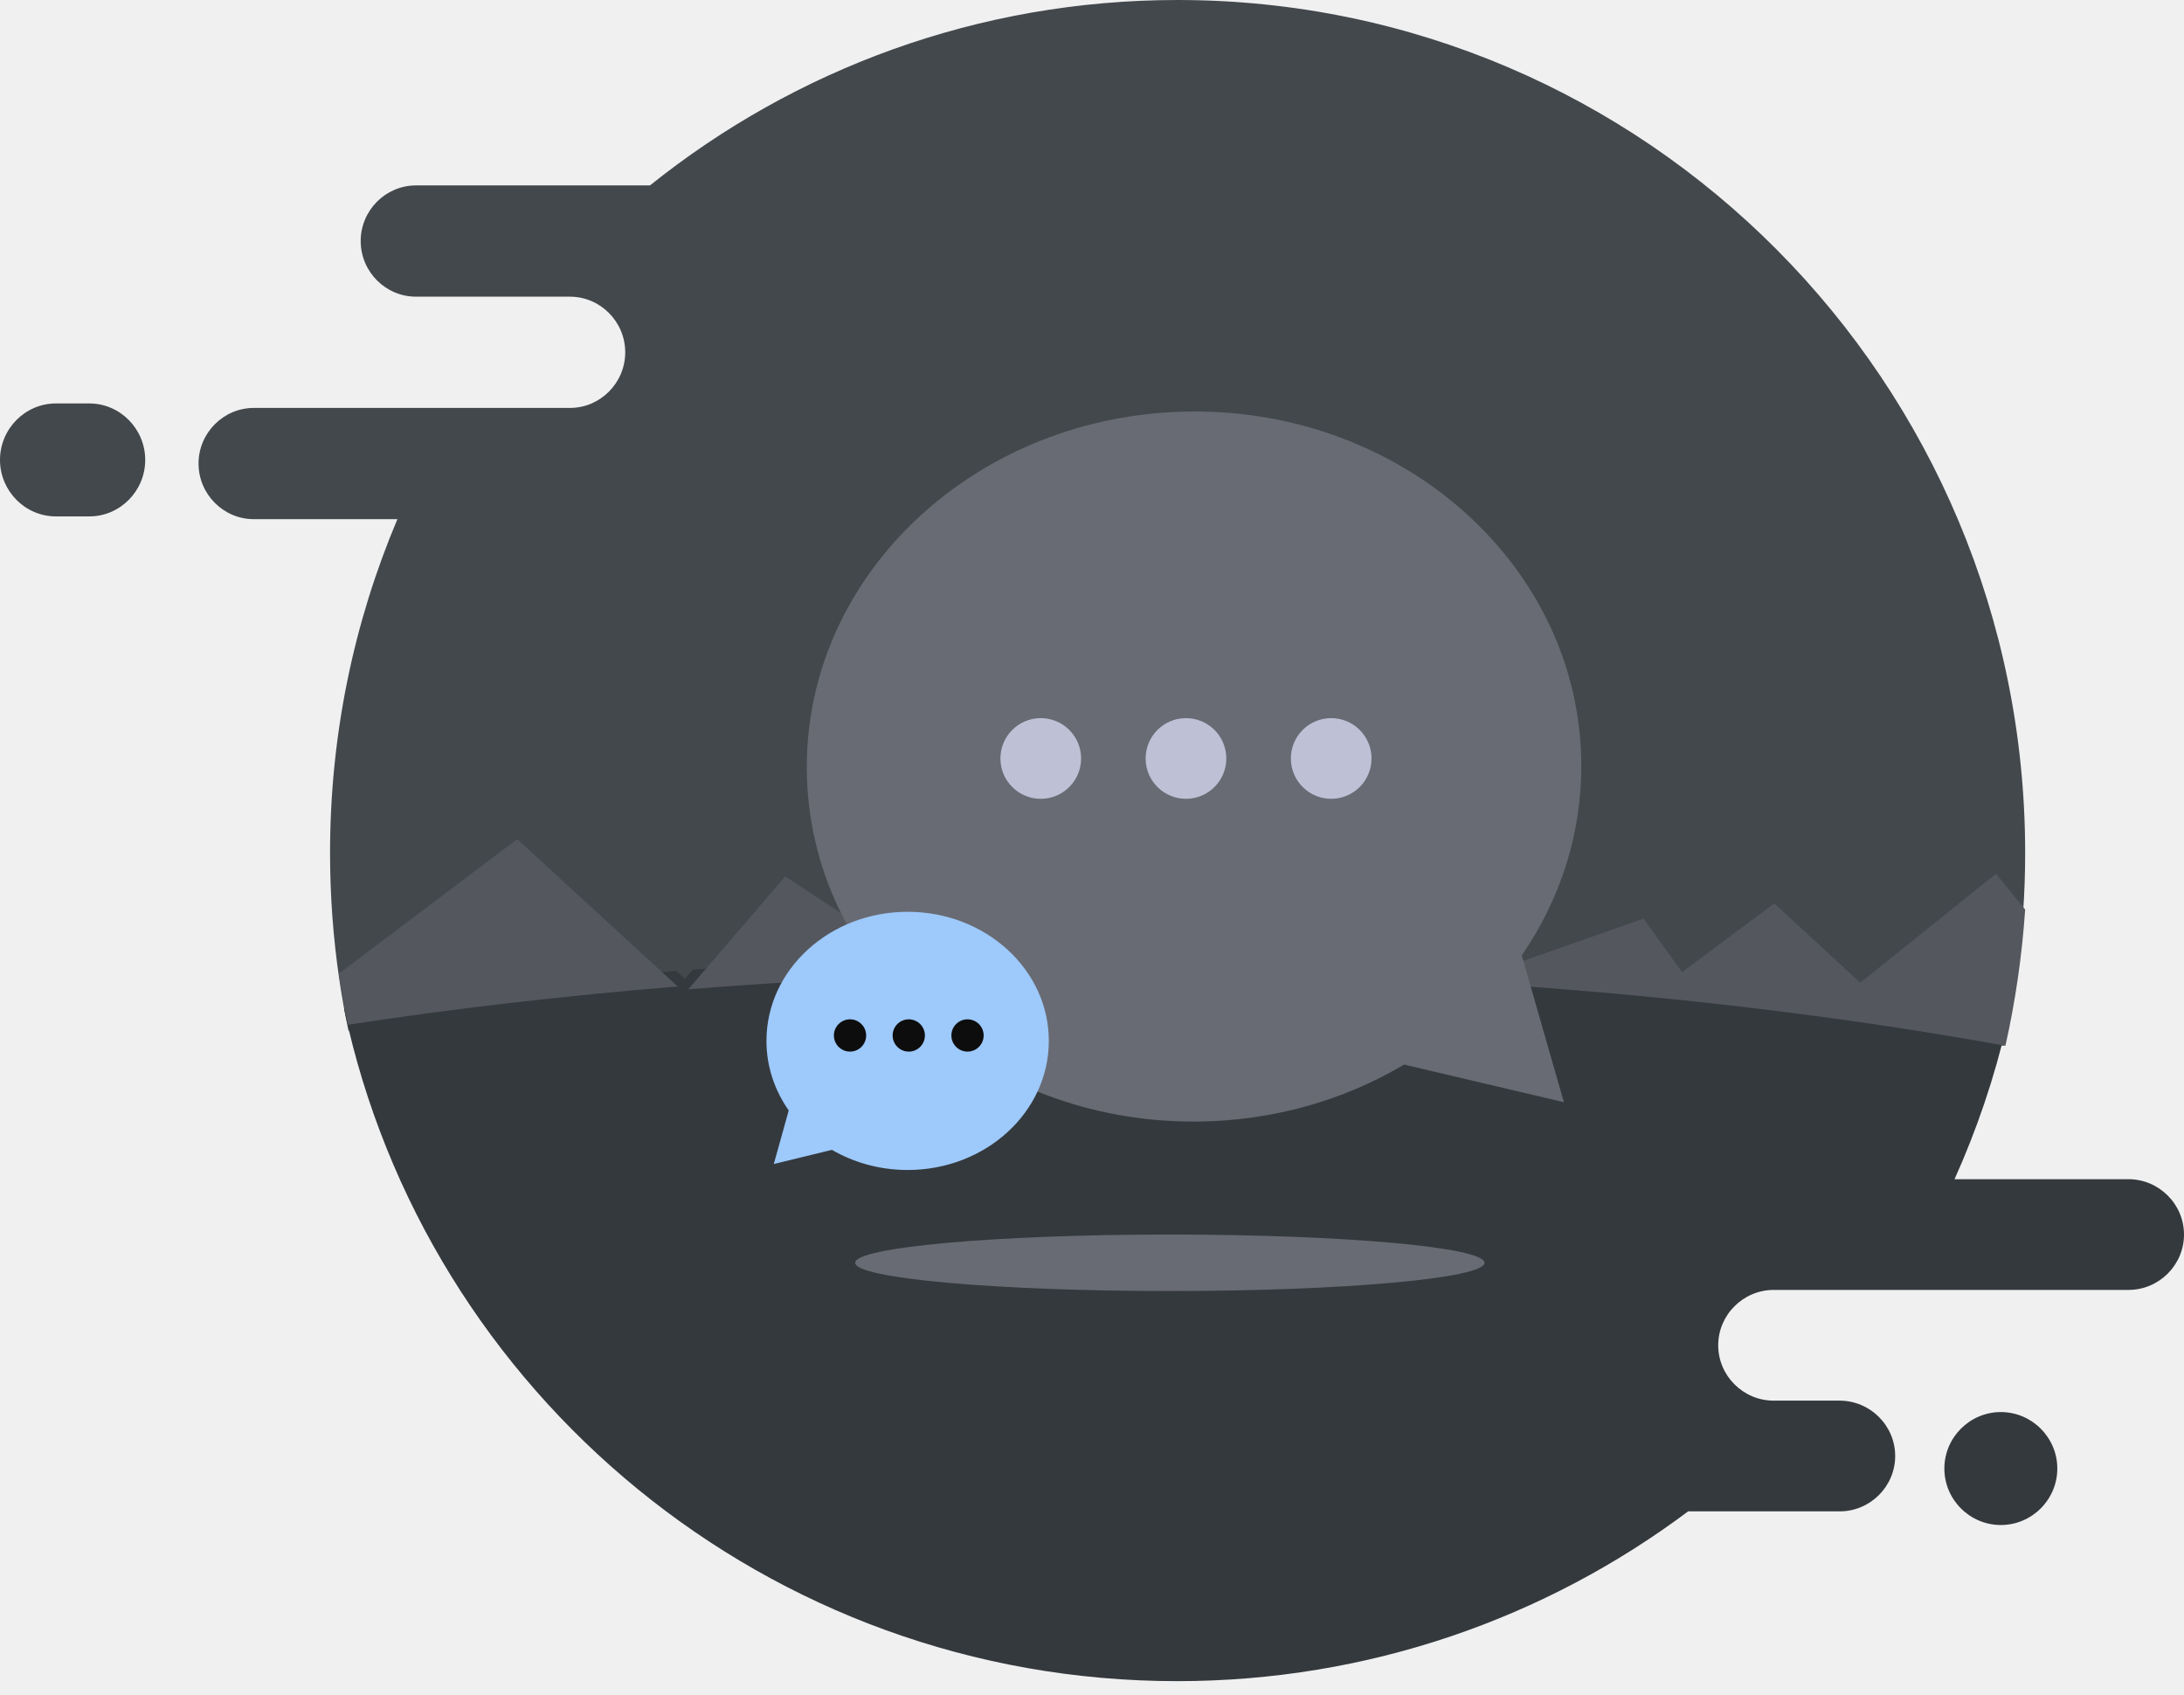
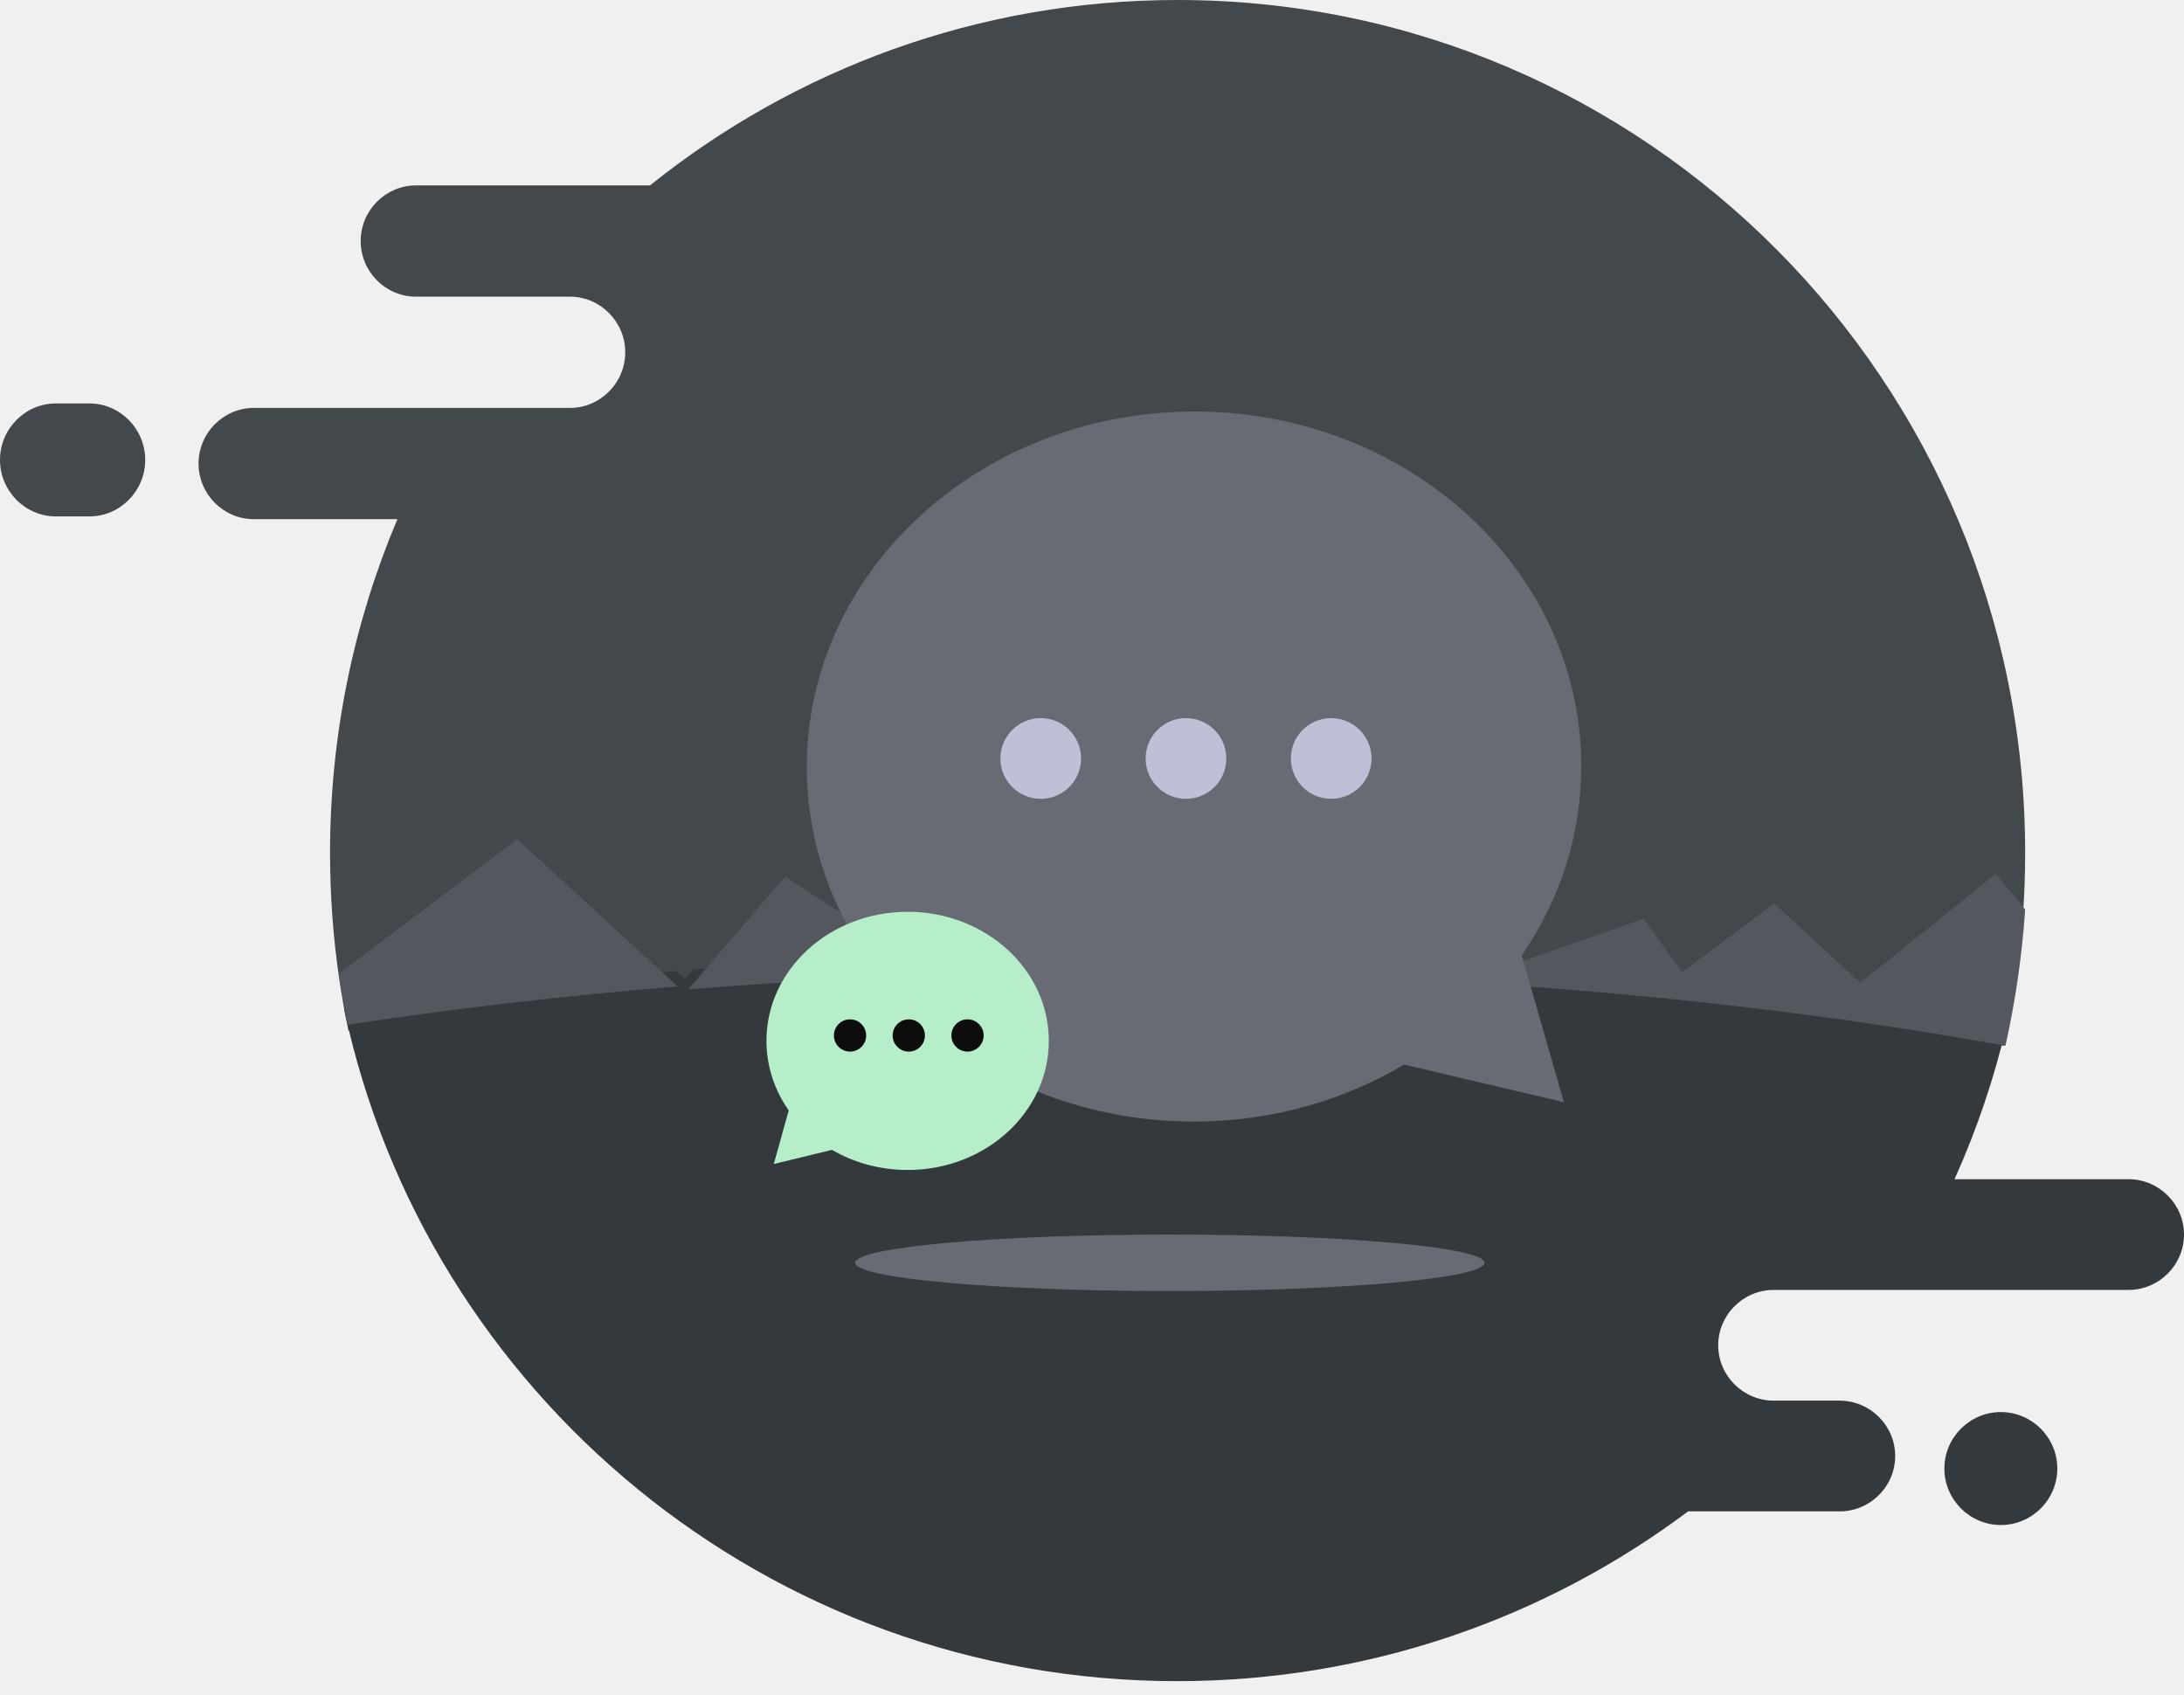
<svg xmlns="http://www.w3.org/2000/svg" width="495" height="384" viewBox="0 0 495 384" fill="none">
  <g id="No Chat History">
    <path id="Fill 1" fill-rule="evenodd" clip-rule="evenodd" d="M266.903 0C221.687 0 180.128 15.72 147.313 42.02H94.277C87.387 42.02 81.749 47.693 81.749 54.626C81.749 61.559 87.387 67.232 94.277 67.232H121.268H129.178C136.068 67.232 141.706 72.904 141.706 79.838C141.706 83.3 140.294 86.46 138.023 88.737C135.759 91.023 132.619 92.444 129.178 92.444H112.303H102.986H57.528C50.638 92.444 45 98.116 45 105.049C45 111.983 50.638 117.655 57.528 117.655H90.071C80.247 140.886 74.806 166.446 74.806 193.291C74.806 203.031 75.524 212.603 76.902 221.957C77.479 225.865 78.172 229.739 78.982 233.571C102.618 229.932 127.691 227.008 153.866 224.873L155.837 226.68L157.692 224.571C189.137 222.108 222.144 220.797 256.187 220.797C328.516 220.797 396.201 226.714 454.072 237C456.302 227.268 457.806 217.259 458.516 207.023C458.841 202.485 459 197.905 459 193.291C459 86.536 372.999 0 266.903 0Z" fill="#43484C" />
    <path id="Fill 3" fill-rule="evenodd" clip-rule="evenodd" d="M20.247 91.428H12.668C5.7 91.428 0 97.188 0 104.228C0 111.268 5.7 117.028 12.668 117.028H20.247C27.214 117.028 32.914 111.268 32.914 104.228C32.914 97.188 27.214 91.428 20.247 91.428Z" fill="#43484C" />
    <g id="Group 7">
      <mask id="mask0_201_141" style="mask-type:luminance" maskUnits="userSpaceOnUse" x="78" y="219" width="417" height="165">
        <path id="Clip 6" fill-rule="evenodd" clip-rule="evenodd" d="M495 219V384H286.5H78V219H495Z" fill="white" />
      </mask>
      <g mask="url(#mask0_201_141)">
        <path id="Fill 5" fill-rule="evenodd" clip-rule="evenodd" d="M495 279.775C495 286.675 489.336 292.321 482.413 292.321H402.016C398.559 292.321 395.405 293.734 393.131 296.009C390.849 298.276 389.43 301.421 389.43 304.867C389.43 311.768 395.094 317.413 402.016 317.413H416.954C420.41 317.413 423.566 318.827 425.84 321.102C428.122 323.369 429.54 326.514 429.54 329.96C429.54 336.86 423.876 342.506 416.954 342.506H382.608C350.344 366.662 310.251 380.981 266.802 380.981C174.004 380.981 96.503 315.699 78 228.695C101.747 225.073 126.937 222.162 153.235 220.038L155.215 221.836L157.079 219.736C188.671 217.286 221.833 215.981 256.036 215.981C328.703 215.981 396.705 221.869 454.847 232.107C452.02 244.302 448.026 256.045 442.991 267.228H482.413C485.879 267.228 489.017 268.642 491.3 270.917C493.582 273.184 495 276.328 495 279.775Z" fill="#34393D" />
      </g>
    </g>
    <path id="Fill 8" fill-rule="evenodd" clip-rule="evenodd" d="M459 206.12C458.285 216.665 456.771 226.975 454.525 237C396.235 226.404 328.06 220.31 255.208 220.31C220.919 220.31 187.673 221.66 156 224.196L177.965 198.615L212.134 221.028L258.388 208.19L337.959 220.31L372.503 208.19L381.252 220.31L402.126 204.736L421.632 222.707L452.396 198L459 206.12Z" fill="#55575E" />
    <path id="Fill 10" fill-rule="evenodd" clip-rule="evenodd" d="M344.905 216.502C353.565 203.915 358.526 188.987 358.397 173.012C358.043 128.578 318.46 92.873 269.986 93.26C221.512 93.648 182.505 129.983 182.86 174.416C183.214 218.849 222.798 254.555 271.271 254.168C288.59 254.03 304.7 249.3 318.238 241.253L354.454 249.78L344.905 216.502Z" fill="#686B73" />
    <path id="Fill 12" fill-rule="evenodd" clip-rule="evenodd" d="M245.029 171.813C245.069 176.862 241.008 180.988 235.959 181.028C230.909 181.069 226.783 177.008 226.743 171.959C226.703 166.909 230.763 162.784 235.813 162.743C240.861 162.703 244.987 166.763 245.029 171.813Z" fill="#BEC0D6" />
    <path id="Fill 14" fill-rule="evenodd" clip-rule="evenodd" d="M277.942 171.812C277.982 176.862 273.922 180.988 268.872 181.028C263.822 181.068 259.696 177.008 259.657 171.959C259.616 166.909 263.677 162.783 268.726 162.743C273.775 162.703 277.901 166.763 277.942 171.812Z" fill="#BEC0D6" />
    <path id="Fill 16" fill-rule="evenodd" clip-rule="evenodd" d="M310.856 171.812C310.897 176.861 306.836 180.987 301.786 181.028C296.737 181.068 292.611 177.008 292.571 171.958C292.53 166.908 296.591 162.783 301.641 162.743C306.689 162.702 310.815 166.763 310.856 171.812Z" fill="#BEC0D6" />
    <path id="Fill 20" fill-rule="evenodd" clip-rule="evenodd" d="M173.714 235.887C173.714 241.693 175.571 247.099 178.763 251.649L175.376 263.789L188.564 260.581C193.523 263.465 199.402 265.143 205.714 265.143C223.388 265.143 237.714 252.044 237.714 235.887C237.714 219.728 223.388 206.629 205.714 206.629C188.041 206.629 173.714 219.728 173.714 235.887Z" fill="url(#paint0_linear_201_141)" />
    <g id="Frame 148">
      <path id="Fill 26" fill-rule="evenodd" clip-rule="evenodd" d="M189 234.658C189 236.677 190.637 238.314 192.657 238.314C194.676 238.314 196.314 236.677 196.314 234.658C196.314 232.638 194.676 231 192.657 231C190.637 231 189 232.638 189 234.658Z" fill="#0D0D0D" />
      <path id="Fill 24" fill-rule="evenodd" clip-rule="evenodd" d="M202.314 234.658C202.314 236.677 203.951 238.314 205.971 238.314C207.99 238.314 209.628 236.677 209.628 234.658C209.628 232.638 207.99 231 205.971 231C203.951 231 202.314 232.638 202.314 234.658Z" fill="#0D0D0D" />
      <path id="Fill 22" fill-rule="evenodd" clip-rule="evenodd" d="M215.629 234.658C215.629 236.677 217.265 238.314 219.285 238.314C221.305 238.314 222.943 236.677 222.943 234.658C222.943 232.638 221.305 231 219.285 231C217.265 231 215.629 232.638 215.629 234.658Z" fill="#0D0D0D" />
    </g>
    <path id="Fill 28" fill-rule="evenodd" clip-rule="evenodd" d="M153.6 223.557C127.481 225.685 102.461 228.601 78.876 232.228C78.067 228.408 77.375 224.546 76.8 220.65L117.229 190.171L153.6 223.557Z" fill="#55575E" />
    <path id="Fill 30" fill-rule="evenodd" clip-rule="evenodd" d="M336.457 286.171C336.457 289.706 304.529 292.571 265.143 292.571C225.757 292.571 193.829 289.706 193.829 286.171C193.829 282.638 225.757 279.771 265.143 279.771C304.529 279.771 336.457 282.638 336.457 286.171Z" fill="#686B73" />
    <path id="Fill 32" fill-rule="evenodd" clip-rule="evenodd" d="M453.486 345.599C446.446 345.599 440.686 339.839 440.686 332.799C440.686 325.76 446.446 320 453.486 320C460.526 320 466.286 325.76 466.286 332.799C466.286 339.839 460.526 345.599 453.486 345.599Z" fill="#34393D" />
  </g>
  <defs>
    <linearGradient id="paint0_linear_201_141" x1="205.714" y1="177.372" x2="147.434" y2="241.115" gradientUnits="userSpaceOnUse">
-       <stop stop-color="#9DC9FB" />
-       <stop offset="1" stop-color="#9DC9FB" />
+       <stop stop-color="#B6EECA" />
+       <stop offset="1" stop-color="#B6EECA" />
    </linearGradient>
  </defs>
</svg>
